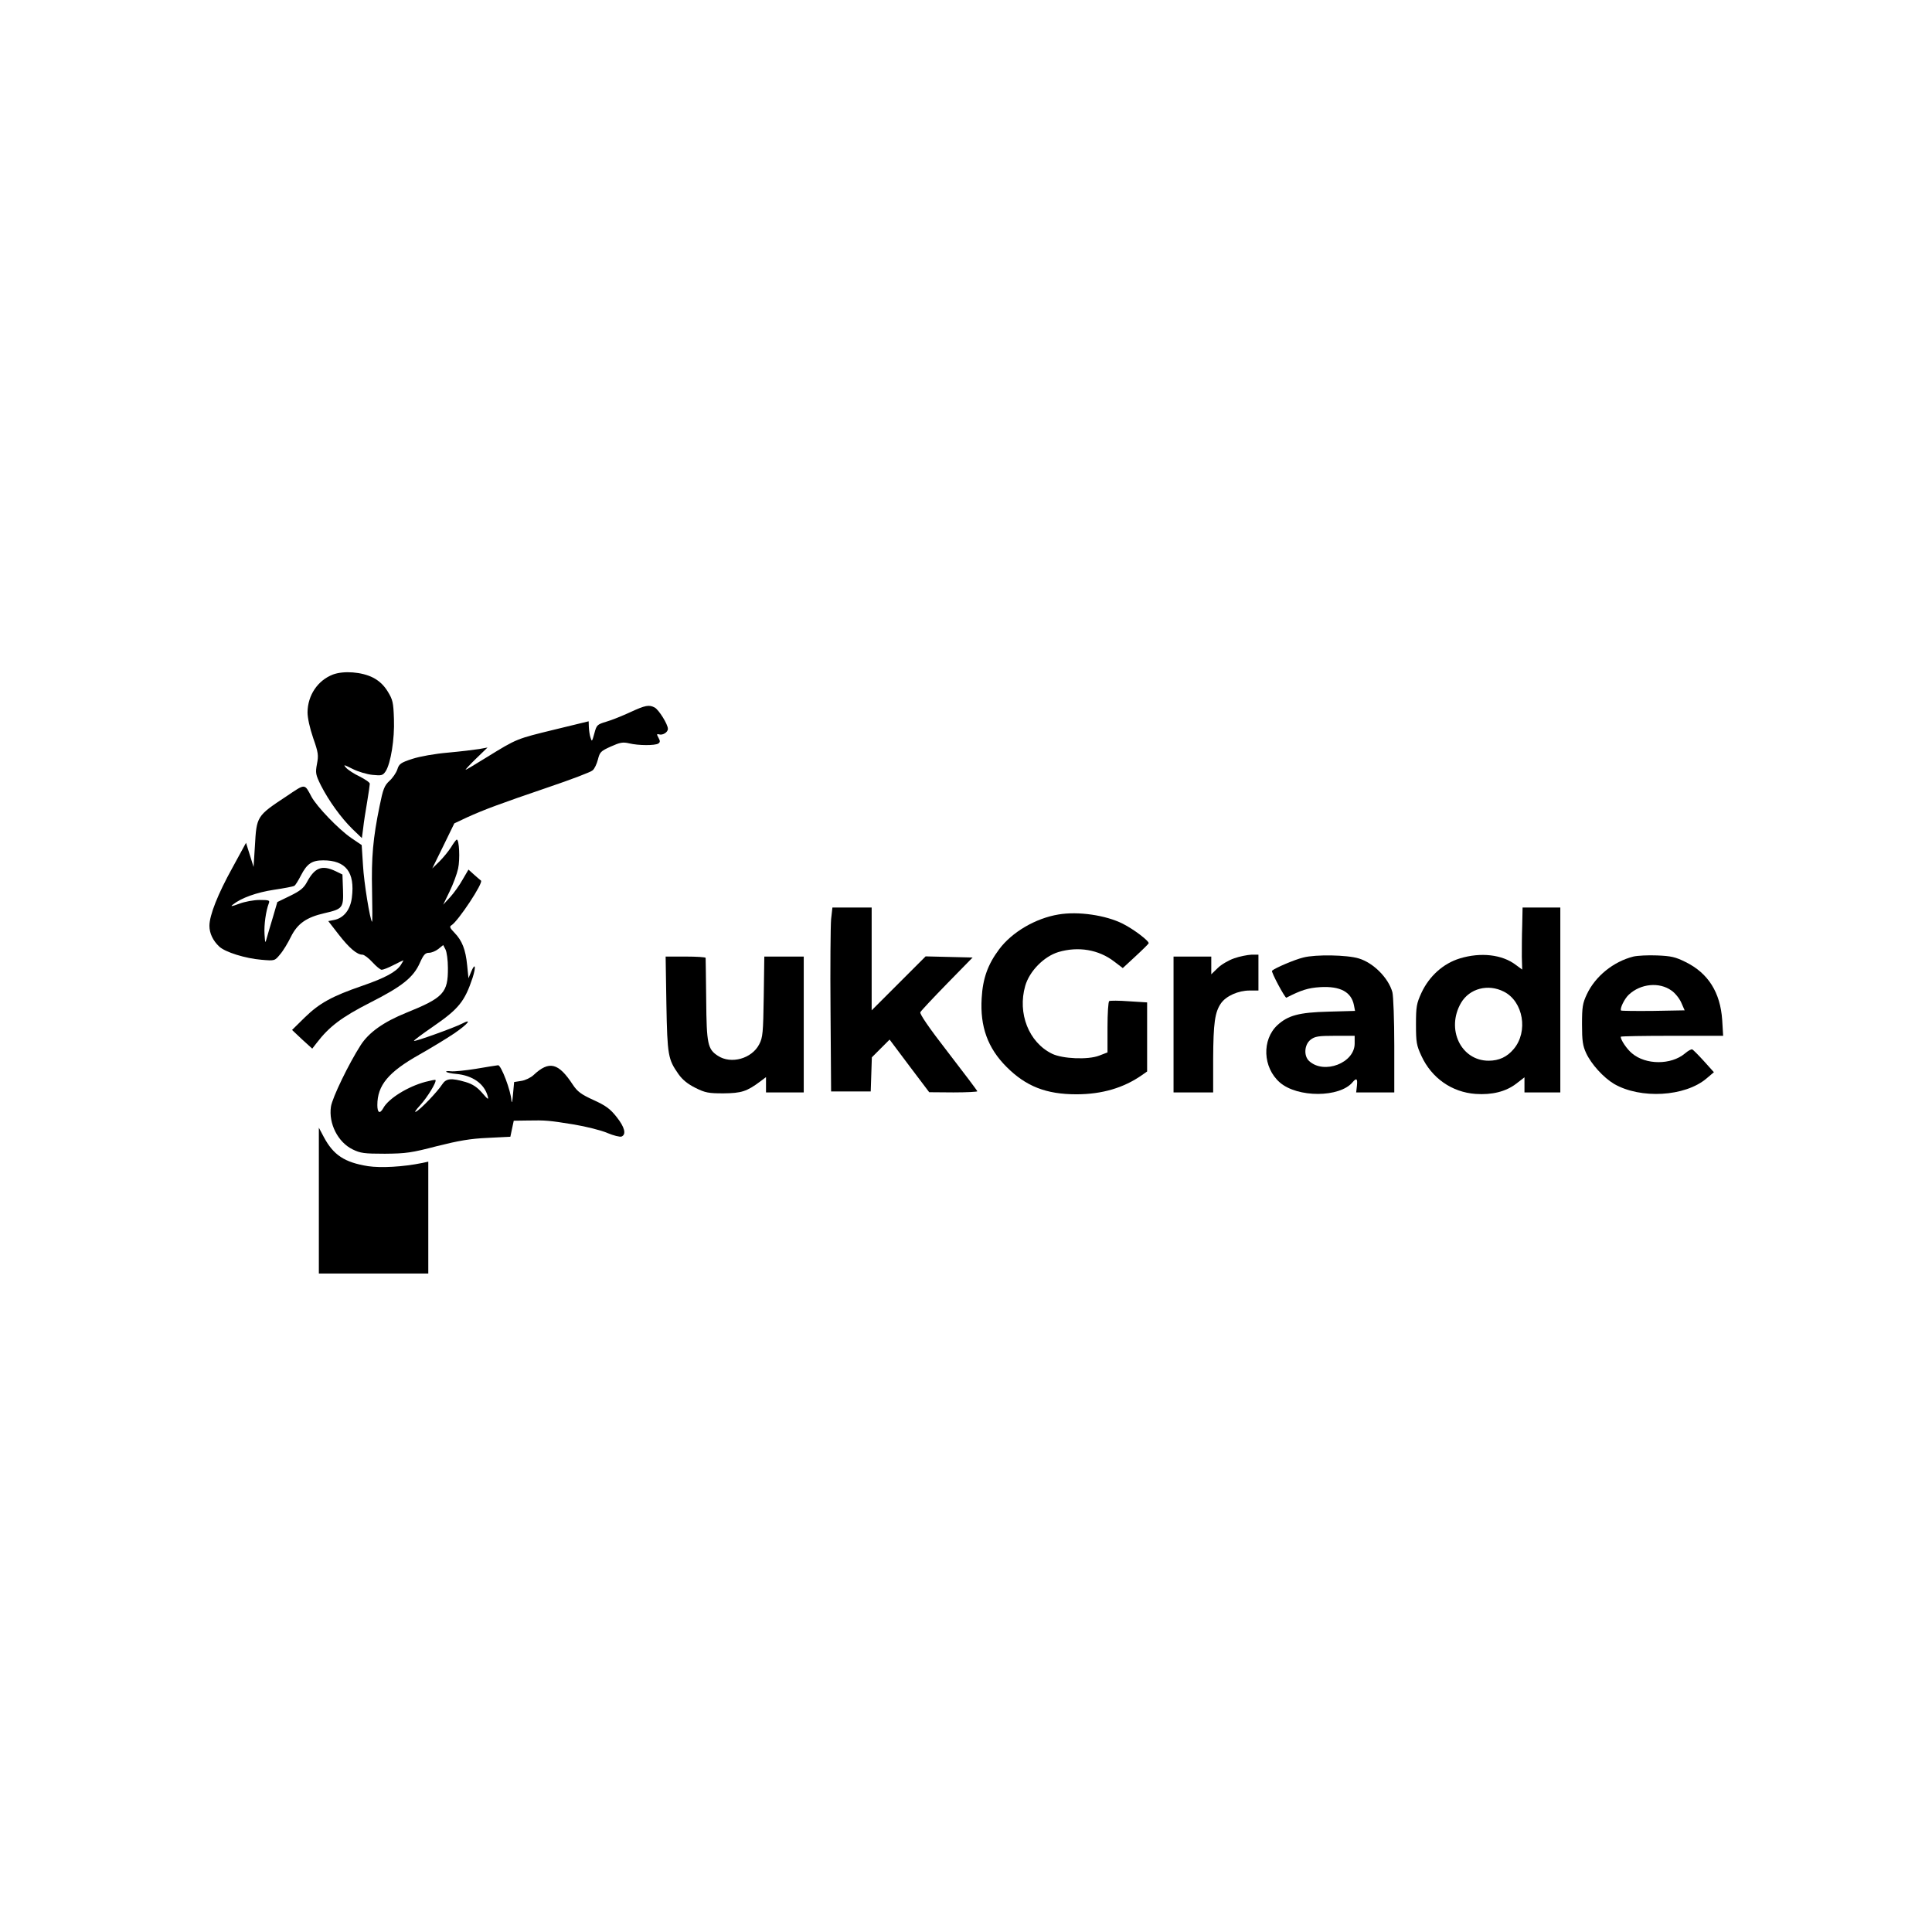
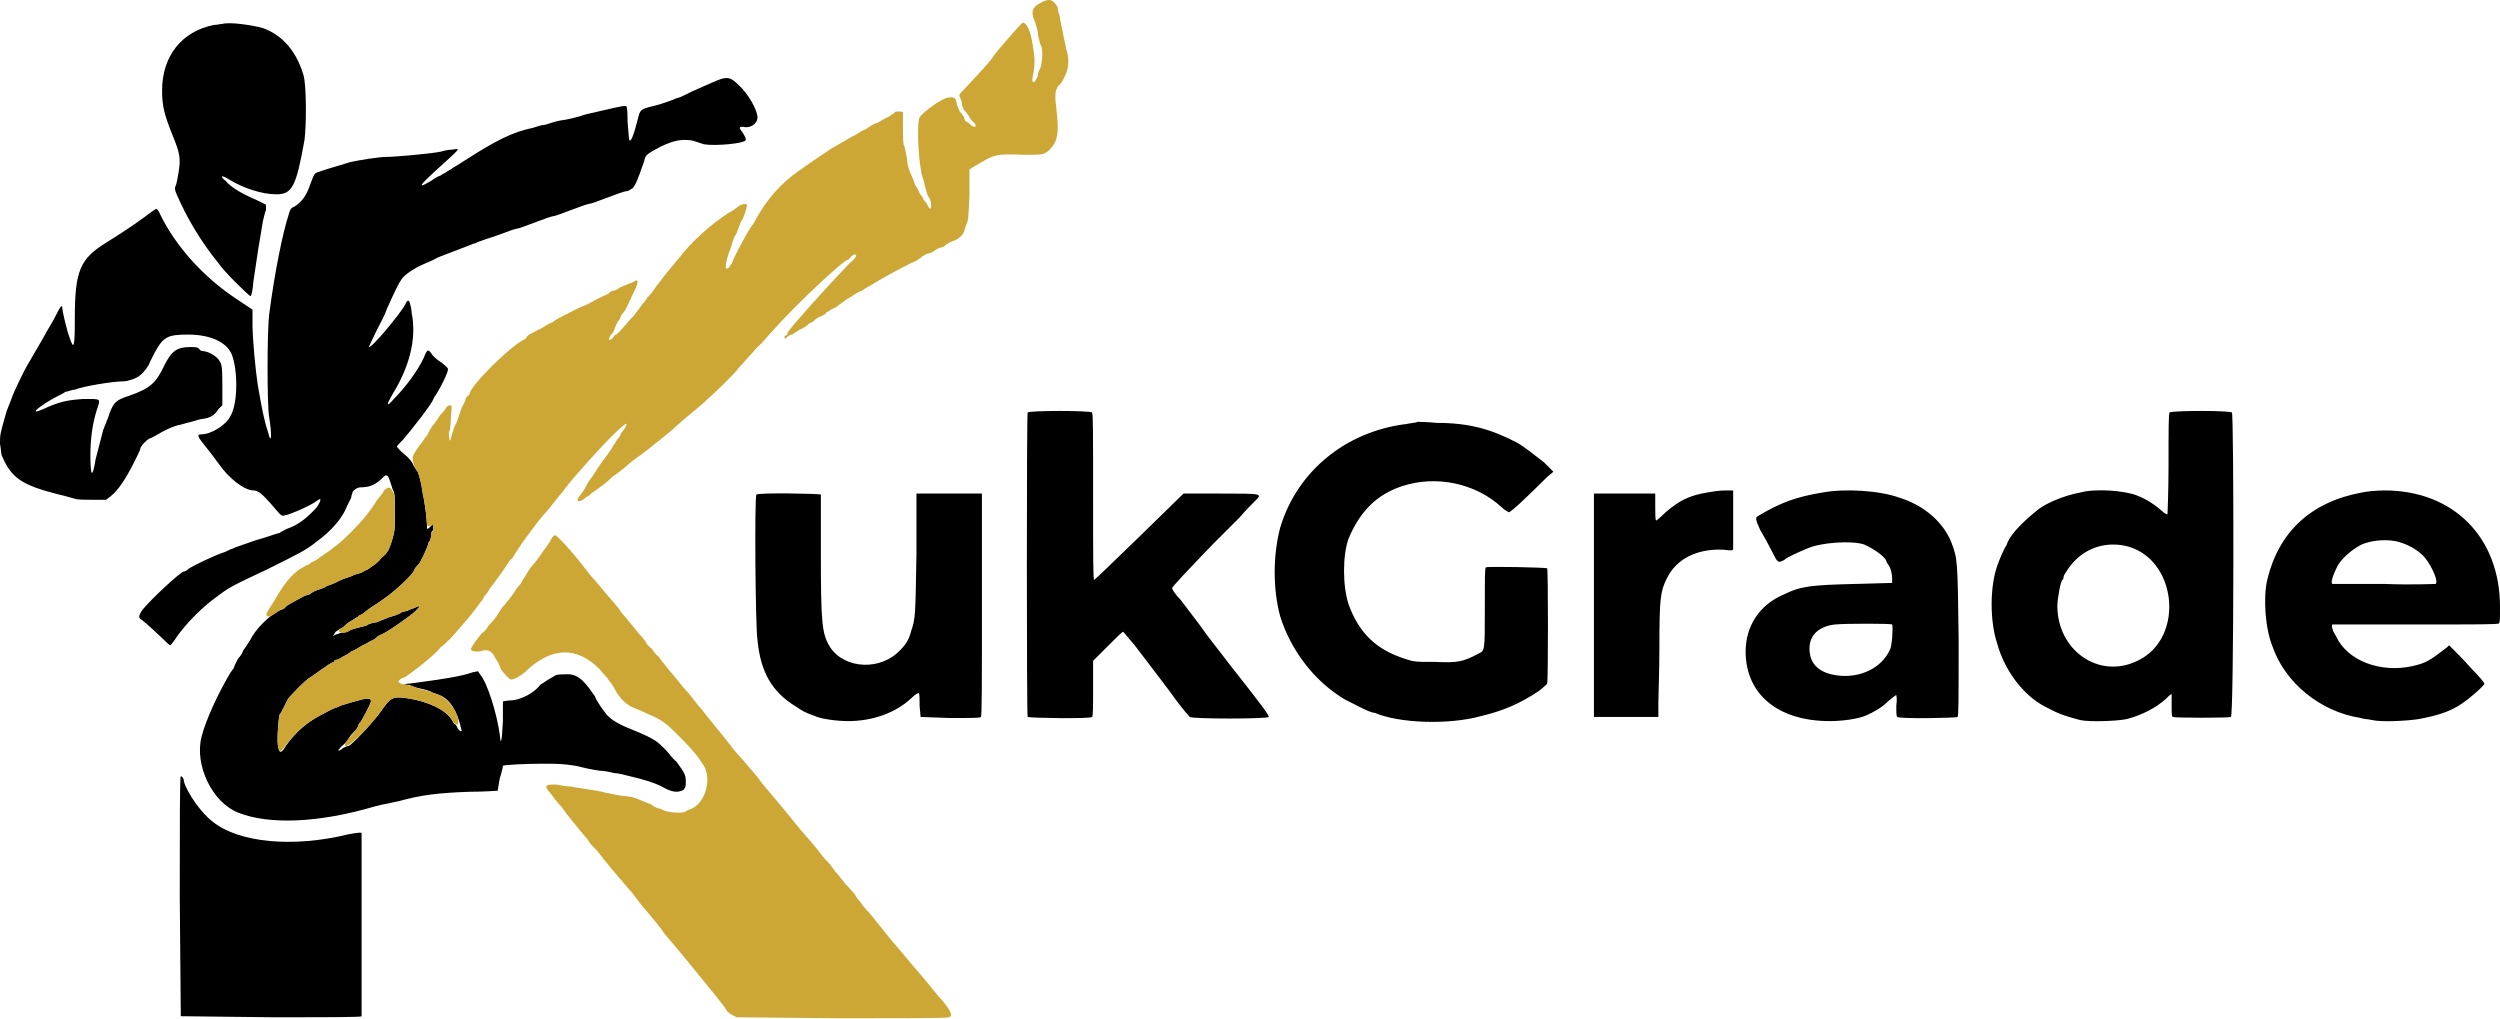
- <svg xmlns="http://www.w3.org/2000/svg" version="1.0" width="1024pt" height="1024pt" viewBox="0 0 1024 1024" preserveAspectRatio="xMidYMid meet">
-   <g transform="translate(0,1024) scale(0.1,-0.1)" fill="#000000" stroke="none">
-     <path d="M1765 6665 c-81 -31 -134 -110 -135 -200 0 -31 12 -84 30 -137 27 -77 29 -91 20 -137 -9 -48 -7 -57 21 -114 42 -82 106 -171 167 -231 l50 -48 7 53 c3 30 13 92 21 139 8 47 14 90 14 96 0 7 -24 23 -53 38 -30 14 -62 35 -73 47 -16 18 -12 17 34 -6 29 -15 77 -29 106 -32 49 -5 55 -3 70 19 27 42 48 171 44 277 -3 88 -6 102 -33 146 -21 34 -45 56 -77 73 -60 31 -156 38 -213 17z" />
-     <path d="M3340 6465 c-41 -19 -98 -42 -126 -50 -50 -15 -52 -18 -64 -63 -12 -43 -13 -45 -20 -22 -5 14 -8 39 -9 56 l-1 31 -181 -44 c-201 -49 -199 -48 -355 -144 -61 -38 -113 -69 -116 -69 -3 0 22 27 55 59 l61 59 -44 -8 c-25 -4 -99 -13 -165 -19 -70 -6 -149 -20 -189 -33 -62 -20 -71 -27 -80 -56 -6 -18 -25 -46 -42 -61 -27 -25 -34 -44 -52 -133 -35 -170 -44 -272 -40 -449 2 -92 2 -166 0 -165 -11 11 -43 208 -48 299 l-7 108 -56 38 c-67 46 -182 166 -210 218 -38 71 -31 71 -132 3 -159 -105 -159 -106 -168 -265 l-7 -110 -20 64 -20 64 -72 -132 c-77 -139 -122 -252 -122 -308 0 -40 19 -79 52 -110 32 -30 139 -63 224 -70 70 -6 70 -6 98 28 16 18 42 61 58 94 35 70 82 103 178 125 96 22 101 28 98 123 l-3 82 -35 17 c-73 35 -111 21 -153 -57 -17 -32 -36 -47 -89 -73 l-68 -33 -24 -82 c-14 -45 -28 -95 -33 -112 -7 -27 -8 -24 -11 24 -3 49 7 122 23 164 6 15 0 17 -49 17 -31 0 -79 -9 -108 -20 -41 -15 -49 -16 -33 -4 44 35 125 64 217 78 54 8 102 17 108 21 6 3 21 28 35 55 32 62 58 80 118 80 120 0 169 -63 152 -197 -8 -65 -43 -109 -94 -119 l-31 -6 55 -71 c56 -72 97 -107 126 -107 9 0 33 -18 53 -40 20 -22 42 -40 49 -40 8 0 36 11 63 25 27 14 50 25 52 25 1 0 -5 -11 -14 -25 -24 -36 -82 -68 -204 -110 -160 -55 -227 -92 -304 -167 l-68 -67 53 -50 54 -49 24 31 c66 86 132 136 283 213 170 86 230 134 264 212 19 42 28 52 48 52 13 0 35 9 49 20 l26 21 12 -23 c7 -13 13 -57 13 -98 1 -132 -23 -158 -221 -238 -119 -48 -198 -104 -241 -171 -63 -98 -151 -279 -158 -327 -13 -89 37 -188 115 -226 41 -20 60 -23 171 -23 112 1 141 5 275 40 116 29 177 40 270 44 l120 6 9 43 9 42 71 1 c100 2 117 0 248 -21 65 -11 145 -31 177 -45 33 -14 67 -22 75 -19 27 11 17 50 -26 104 -34 43 -57 60 -123 90 -66 30 -85 45 -109 81 -76 116 -125 129 -208 51 -15 -14 -44 -28 -65 -31 l-38 -6 -6 -65 c-3 -36 -6 -51 -8 -35 -3 54 -55 190 -71 189 -8 -1 -61 -9 -118 -19 -56 -9 -115 -15 -132 -13 -16 2 -27 1 -25 -3 3 -3 26 -9 53 -11 87 -8 149 -52 167 -118 6 -21 1 -18 -29 17 -27 31 -51 47 -88 58 -76 22 -103 20 -124 -12 -25 -39 -115 -133 -139 -145 -11 -6 -1 9 22 34 39 43 89 125 81 134 -2 2 -26 -3 -53 -10 -94 -25 -197 -89 -224 -140 -18 -32 -31 -24 -31 17 0 105 59 175 222 267 62 35 146 86 186 113 74 51 97 81 40 51 -41 -21 -249 -96 -254 -91 -2 2 43 36 100 75 138 95 169 134 211 260 19 60 14 83 -8 31 l-14 -34 -7 69 c-8 83 -27 131 -67 172 -25 26 -28 33 -16 40 35 21 172 228 156 237 -2 1 -18 15 -35 30 l-31 28 -31 -53 c-16 -29 -46 -71 -66 -93 l-37 -40 34 70 c19 39 39 93 45 121 11 50 6 154 -7 154 -3 0 -17 -18 -30 -40 -14 -22 -42 -56 -62 -76 l-38 -37 59 120 58 119 68 32 c91 41 165 69 429 159 121 41 227 81 236 90 10 8 22 34 28 57 10 40 15 45 68 69 49 22 64 25 98 17 50 -12 136 -12 154 -1 10 7 11 13 1 31 -10 18 -9 21 2 18 19 -7 48 10 48 29 0 24 -48 101 -70 113 -30 16 -50 12 -130 -25z" />
-     <path d="M4405 5368 c-3 -35 -5 -254 -3 -488 l3 -425 105 0 105 0 3 91 3 90 47 47 47 47 105 -140 105 -139 128 -1 c70 0 127 3 127 6 0 3 -70 96 -155 206 -101 130 -152 205 -147 213 4 8 68 76 142 152 l135 138 -125 3 -124 3 -143 -143 -143 -143 0 273 0 272 -104 0 -104 0 -7 -62z" />
-     <path d="M8068 5333 c-2 -54 -2 -128 -2 -165 l2 -67 -34 25 c-72 55 -186 68 -297 34 -88 -27 -162 -94 -203 -182 -26 -57 -29 -73 -29 -168 0 -95 3 -111 29 -167 54 -117 161 -192 287 -201 87 -6 160 12 215 54 l44 34 0 -40 0 -40 95 0 95 0 0 490 0 490 -100 0 -100 0 -2 -97z m-97 -349 c103 -52 130 -212 52 -304 -35 -42 -78 -62 -133 -62 -147 0 -227 168 -146 307 45 76 143 102 227 59z" />
-     <path d="M5610 5393 c-121 -20 -246 -93 -314 -184 -60 -80 -87 -154 -93 -260 -9 -150 32 -264 132 -364 103 -103 210 -145 370 -145 136 0 251 34 348 102 l27 19 0 183 0 183 -96 6 c-53 4 -100 4 -105 1 -5 -3 -9 -65 -9 -139 l0 -133 -44 -17 c-59 -23 -195 -17 -250 10 -123 60 -184 214 -142 360 23 79 100 156 176 179 105 31 213 13 295 -50 l46 -35 67 62 c37 34 68 65 70 69 5 11 -79 75 -137 104 -89 45 -236 67 -341 49z" />
-     <path d="M6542 5161 c-29 -10 -69 -33 -88 -52 l-34 -33 0 47 0 47 -100 0 -100 0 0 -360 0 -360 105 0 105 0 0 178 c1 190 9 248 42 295 27 38 91 67 151 67 l47 0 0 95 0 95 -37 0 c-21 -1 -62 -9 -91 -19z" />
-     <path d="M6908 5165 c-46 -11 -149 -55 -166 -70 -6 -6 69 -146 76 -143 78 40 115 52 180 56 105 6 164 -25 178 -95 l6 -31 -143 -4 c-154 -4 -212 -20 -268 -71 -84 -78 -78 -225 12 -304 94 -82 318 -81 386 1 21 25 27 19 23 -19 l-4 -35 101 0 101 0 0 248 c0 136 -5 263 -10 283 -21 76 -101 156 -178 179 -61 19 -229 22 -294 5z m272 -456 c0 -103 -162 -165 -241 -93 -30 27 -26 87 7 113 23 18 41 21 130 21 l104 0 0 -41z" />
-     <path d="M8657 5170 c-106 -27 -201 -104 -246 -199 -23 -49 -26 -68 -26 -161 0 -87 4 -113 22 -152 27 -58 91 -129 148 -163 140 -81 376 -68 490 29 l39 33 -53 59 c-30 33 -58 61 -62 62 -5 2 -23 -8 -39 -22 -73 -61 -207 -61 -280 1 -27 22 -60 71 -60 88 0 3 122 5 271 5 l272 0 -5 84 c-10 146 -74 248 -194 307 -54 27 -77 32 -151 35 -49 2 -105 -1 -126 -6z m202 -180 c18 -12 42 -41 52 -64 l18 -41 -166 -3 c-91 -1 -168 0 -171 2 -8 9 18 63 41 84 63 59 162 68 226 22z" />
-     <path d="M3532 4918 c5 -274 9 -292 64 -371 22 -31 50 -53 90 -73 52 -26 70 -29 149 -29 95 1 123 10 193 62 l32 24 0 -40 0 -41 100 0 100 0 0 360 0 360 -104 0 -105 0 -3 -212 c-3 -192 -5 -217 -24 -253 -39 -76 -149 -107 -219 -61 -54 35 -60 62 -62 296 -1 118 -3 218 -3 223 0 4 -48 7 -106 7 l-106 0 4 -252z" />
-     <path d="M1690 3876 l0 -386 290 0 290 0 0 296 0 297 -32 -7 c-103 -21 -219 -27 -287 -17 -125 20 -184 59 -235 155 l-26 49 0 -387z" />
+ <svg xmlns="http://www.w3.org/2000/svg" viewBox="36 38 2406 980" aria-hidden="true" focusable="false">
+   <g transform="translate(0 1056) scale(1 -1)">
+     <path fill="currentColor" d="M250 995 c-2 0 -5 -1 -8 -1 -31 -6 -50 -30 -50 -63 0 -15 2 -23 10 -43 7 -17 8 -22 6 -35 -1 -6 -2 -12 -3 -14 -1 -2 -1 -3 1 -8 10 -23 23 -45 40 -66 6 -9 30 -32 31 -32 1 0 2 4 3 15 3 21 6 40 9 57 1 4 2 9 3 11 l0 5 -8 4 c-14 6 -25 12 -31 19 -6 5 -4 6 4 1 13 -8 31 -14 45 -14 15 0 19 7 27 52 2 14 2 54 -1 63 -7 23 -20 38 -39 45 -11 3 -32 6 -39 4z M730 942 c-3 -1 -8 -3 -28 -12 -6 -3 -12 -6 -13 -6 -1 0 -5 -2 -8 -3 -6 -2 -8 -3 -16 -5 -13 -3 -13 -4 -15 -12 -4 -16 -7 -23 -8 -21 -1 0 -1 8 -2 17 0 16 -1 16 -2 16 -5 0 -11 -2 -38 -8 -9 -3 -17 -5 -25 -6 -5 -1 -11 -3 -14 -4 -3 0 -9 -2 -12 -3 -20 -4 -37 -13 -65 -31 -9 -6 -12 -7 -14 -9 -2 -1 -4 -2 -5 -3 -2 -1 -4 -2 -5 -3 -1 0 -5 -2 -9 -5 -10 -6 -12 -6 -5 1 7 7 23 21 27 25 5 5 5 5 -2 4 -3 0 -8 -1 -11 -2 -10 -2 -44 -5 -52 -5 -7 0 -26 -3 -35 -5 -9 -3 -24 -7 -29 -9 -6 -2 -5 -1 -10 -14 -3 -9 -8 -16 -15 -20 -3 -1 -4 -3 -5 -7 -6 -18 -14 -58 -19 -97 -2 -18 -2 -87 0 -98 3 -18 2 -28 -1 -15 -4 12 -6 23 -10 46 -2 13 -5 44 -5 58 l0 14 -15 10 c-32 21 -59 51 -74 82 -1 3 -3 5 -4 5 0 0 -6 -4 -11 -8 -14 -10 -20 -14 -36 -24 -26 -16 -31 -27 -31 -74 0 -28 -1 -30 -5 -18 -3 8 -7 26 -7 28 0 5 -2 2 -7 -8 -3 -6 -7 -12 -8 -14 -3 -6 -18 -31 -19 -33 -2 -3 -13 -26 -14 -29 0 -1 -2 -5 -3 -8 -1 -3 -3 -7 -3 -8 -6 -21 -6 -21 -6 -30 1 -5 1 -11 2 -12 9 -21 19 -28 55 -37 5 -1 11 -3 15 -4 3 -1 10 -1 18 -1 l12 0 4 3 c8 6 16 19 23 33 3 6 6 12 6 13 0 2 5 8 9 10 3 1 6 3 8 4 8 5 16 8 20 9 2 0 7 2 12 3 4 1 9 3 12 3 7 1 11 4 14 9 l4 4 0 20 c0 19 -1 20 -3 23 -2 4 -11 9 -15 9 -2 0 -4 1 -4 2 -2 2 -4 2 -9 2 -13 0 -18 -4 -25 -18 -8 -17 -14 -22 -34 -29 -13 -4 -15 -7 -19 -18 0 -1 -2 -5 -3 -8 -1 -3 -3 -7 -3 -8 -3 -11 -5 -20 -7 -27 -3 -19 -5 -17 -5 4 0 16 2 30 6 43 4 12 5 11 -13 11 -16 -1 -24 -3 -39 -10 -3 -1 -5 -2 -6 -2 -4 0 11 10 21 15 2 1 6 3 7 4 2 0 4 1 4 1 1 0 3 1 5 1 7 3 36 8 47 8 4 0 13 3 16 6 3 2 9 10 9 12 0 0 2 4 4 8 9 17 13 19 33 19 21 0 37 -7 42 -19 6 -15 6 -47 -1 -59 -4 -9 -19 -18 -28 -18 -5 0 -4 -2 4 -12 5 -6 10 -13 13 -17 9 -13 24 -25 33 -25 4 0 8 -3 16 -12 11 -13 11 -13 14 -12 6 1 26 10 31 14 5 4 4 0 0 -6 -8 -9 -17 -17 -29 -21 -2 -1 -6 -3 -7 -4 -2 0 -12 -4 -23 -7 -11 -4 -21 -7 -22 -8 -1 0 -5 -2 -7 -3 -12 -4 -30 -13 -35 -16 -2 -2 -4 -3 -5 -3 -3 0 -32 -27 -40 -37 -4 -6 -4 -8 0 -10 4 -3 17 -15 21 -19 3 -3 5 -5 6 -5 0 0 3 3 6 8 10 14 25 29 39 39 12 9 14 10 48 26 30 15 37 18 48 27 14 10 25 23 29 34 1 2 3 6 4 8 0 2 1 4 1 4 0 3 5 6 8 6 8 0 13 2 19 7 5 5 5 5 7 4 1 -1 2 -4 3 -7 1 -3 2 -7 3 -8 1 -3 1 -7 1 -20 0 -17 0 -18 -3 -28 -3 -9 -4 -11 -10 -16 -3 -4 -7 -7 -9 -8 -1 -1 -3 -2 -4 -3 -1 0 -4 -2 -6 -3 -3 -1 -6 -2 -7 -2 -1 -1 -4 -2 -7 -3 -4 -1 -7 -3 -8 -3 -1 -1 -4 -2 -6 -3 -3 -1 -6 -2 -7 -3 -2 -1 -5 -2 -8 -3 -3 -1 -6 -3 -7 -4 -1 0 -3 -1 -4 -1 -4 -2 -19 -10 -19 -11 0 0 -1 -1 -2 -2 -10 -3 -23 -15 -30 -26 -2 -4 -5 -8 -6 -10 -1 -1 -2 -3 -3 -4 0 -1 -2 -5 -5 -8 -2 -4 -4 -8 -4 -9 -1 -1 -2 -3 -3 -4 -12 -20 -24 -46 -28 -62 -7 -27 10 -63 35 -73 30 -12 78 -10 132 6 4 1 8 2 23 5 21 6 39 8 68 9 14 0 26 1 27 1 0 1 1 6 2 12 2 6 3 11 3 12 1 1 23 2 38 2 13 0 20 0 32 -2 16 -4 24 -5 27 -5 1 0 6 -1 10 -2 4 0 11 -2 15 -3 13 -3 23 -6 31 -10 10 -6 16 -6 21 -3 2 3 2 3 2 8 0 6 -1 8 -9 19 -4 3 -8 9 -10 11 -3 3 -7 7 -10 9 -5 3 -8 5 -28 13 -9 4 -14 7 -18 11 -3 3 -12 16 -12 18 0 0 -1 2 -2 3 -10 15 -17 20 -27 19 -5 0 -9 0 -11 -2 -6 -3 -11 -7 -13 -8 -6 -8 -18 -14 -27 -15 -5 0 -8 -1 -9 -1 0 -1 0 -10 0 -19 -1 -19 -2 -25 -3 -13 -3 21 -12 50 -19 58 l-2 3 -5 -1 c-11 -4 -32 -7 -47 -9 -7 -1 -14 -2 -16 -2 l-4 -1 3 0 c2 0 4 0 4 -1 1 0 5 -2 11 -3 5 -1 10 -3 11 -4 1 0 3 -1 6 -2 10 -4 17 -15 21 -33 1 -3 -2 -2 -4 2 0 1 -2 3 -2 3 -1 0 -2 2 -3 4 -6 10 -23 18 -43 21 -14 2 -16 1 -25 -12 -7 -10 -29 -34 -32 -34 -1 0 -3 -1 -5 -2 -5 -4 -6 -3 -1 2 3 2 6 6 7 8 1 2 4 5 6 7 2 2 3 5 3 5 0 1 1 2 2 3 2 3 10 18 10 20 0 3 -2 3 -8 2 -3 -1 -8 -2 -11 -3 -3 -1 -7 -2 -10 -3 -2 -1 -4 -2 -5 -2 0 0 -5 -2 -10 -5 -17 -8 -29 -19 -38 -32 -4 -7 -6 -7 -7 -2 -2 5 0 28 1 32 1 1 3 5 4 7 1 2 3 6 4 8 2 3 17 19 23 22 6 4 8 6 13 9 2 2 5 3 6 4 2 1 3 1 3 2 0 1 1 1 2 1 1 0 3 1 6 3 2 1 6 3 8 5 3 1 8 4 11 6 3 1 7 4 10 5 2 1 4 3 5 4 1 0 2 1 2 1 3 0 29 18 34 23 5 5 5 6 -1 3 -3 -1 -6 -2 -7 -3 -2 0 -4 -1 -5 -1 -1 -1 -4 -2 -6 -3 -3 -1 -7 -2 -9 -3 -3 -1 -7 -3 -10 -4 -4 0 -7 -2 -8 -2 0 -1 -5 -2 -9 -3 -5 -1 -9 -3 -10 -3 -2 -1 -5 -2 -7 -2 -3 -1 -5 -2 -6 -2 0 -1 -1 -1 -1 -1 -1 0 1 2 2 4 2 1 4 3 5 3 0 0 2 1 4 3 2 2 5 4 7 5 2 1 4 3 5 3 1 1 2 2 2 2 1 0 3 1 4 2 1 1 5 4 8 6 8 5 9 6 16 11 8 6 21 18 24 23 1 3 3 5 4 6 2 1 9 16 10 20 0 1 1 3 2 4 0 1 1 3 1 4 0 2 0 4 1 5 1 0 1 2 1 4 l0 3 -3 -3 c-1 -1 -2 -2 -3 -2 0 0 0 7 -1 15 -1 7 -2 15 -3 18 0 2 -1 5 -1 6 0 3 -3 14 -4 16 -1 1 -2 3 -4 6 -1 3 -4 7 -9 11 -4 3 -7 7 -7 7 0 1 3 4 6 7 7 8 29 36 29 39 0 0 1 1 1 2 2 2 9 15 11 20 1 2 2 5 2 6 1 1 -1 3 -6 7 -5 3 -9 7 -10 9 -3 4 -4 4 -7 -4 -6 -13 -18 -29 -29 -40 -7 -8 -8 -7 -1 5 16 26 22 51 19 73 -1 4 -1 10 -2 12 -1 6 -3 6 -5 1 -4 -8 -33 -43 -35 -41 0 0 3 7 7 15 4 8 9 17 10 21 9 20 12 26 15 30 3 4 12 10 19 13 4 2 10 4 15 7 2 1 13 5 31 12 2 1 5 2 6 2 1 1 4 2 5 2 1 1 9 3 17 6 8 3 16 6 18 6 1 0 9 3 17 6 8 3 16 6 18 6 1 0 9 3 17 6 8 3 16 6 18 6 1 0 9 3 17 6 8 3 16 6 18 6 2 0 4 2 6 3 3 4 4 6 11 26 1 6 3 7 16 14 13 6 19 7 29 6 5 -1 9 -3 10 -3 5 -3 35 -1 41 2 3 1 2 3 -1 8 -4 5 -4 6 0 6 7 -2 14 3 14 9 0 7 -9 23 -18 31 -7 7 -10 8 -17 6z M1025 621 c-1 -2 -1 -291 0 -293 2 -1 60 -2 62 0 1 1 1 9 1 28 l0 26 14 14 c8 8 14 14 15 14 0 0 5 -6 11 -13 22 -29 30 -39 40 -53 6 -8 12 -15 13 -16 2 -2 75 -2 76 0 0 2 -4 8 -38 51 -9 12 -22 28 -28 37 -7 9 -15 20 -19 25 -5 5 -8 10 -8 11 0 1 11 13 39 42 9 9 21 21 26 26 5 6 12 13 14 15 8 8 10 8 -32 8 l-36 0 -43 -42 c-23 -22 -42 -41 -43 -41 -1 0 -1 23 -1 80 0 61 0 80 -1 81 -2 2 -61 2 -62 0z M2124 621 c-1 -1 -1 -17 -1 -50 0 -26 -1 -48 -1 -48 -1 0 -3 1 -5 3 -7 6 -14 11 -24 15 -12 5 -41 7 -55 3 -16 -3 -32 -10 -40 -16 -14 -11 -26 -23 -30 -32 0 -1 -1 -2 -1 -3 -2 -2 -7 -14 -9 -20 -7 -20 -7 -53 0 -74 7 -26 25 -50 46 -61 13 -7 19 -9 34 -13 9 -2 36 -1 45 1 15 4 28 11 37 19 3 3 5 5 6 5 0 -1 0 -6 0 -11 0 -8 0 -10 1 -11 2 -1 54 -1 56 0 3 0 3 291 1 293 -2 2 -58 2 -60 0z m-44 -128 c51 -10 60 -89 13 -111 -37 -18 -77 10 -77 53 0 6 3 24 5 25 1 1 1 2 1 3 0 1 2 4 4 7 12 18 32 27 54 23z M1400 612 c-1 -1 -6 -1 -10 -2 -59 -7 -106 -46 -122 -100 -7 -27 -7 -59 0 -85 10 -32 32 -62 62 -80 6 -3 23 -12 25 -12 0 0 2 -1 4 -1 23 -10 71 -12 103 -3 21 5 37 12 55 24 4 3 7 6 8 7 1 2 1 109 0 111 -1 1 -57 2 -59 1 -1 -1 -1 -9 -1 -39 0 -42 0 -41 -6 -44 -15 -8 -20 -9 -42 -8 -19 0 -20 0 -29 3 -28 9 -44 25 -54 52 -6 18 -6 48 0 64 11 26 27 42 51 50 33 11 71 3 96 -20 3 -3 7 -5 7 -5 2 0 16 13 37 34 l6 5 -9 9 c-9 7 -19 15 -26 19 -25 13 -46 19 -77 19 -10 1 -18 1 -19 1z M1679 544 c-18 -3 -27 -8 -40 -19 -5 -5 -9 -8 -9 -8 -1 0 -1 6 -1 13 l0 13 -30 0 -29 0 0 -108 0 -107 31 0 31 0 0 13 c0 7 1 32 1 54 0 47 1 54 7 66 9 19 29 29 54 28 9 -1 10 -1 10 1 0 1 0 14 0 29 l0 27 -8 0 c-4 0 -12 -1 -17 -2z M1790 544 c-25 -4 -41 -10 -61 -22 -4 -2 -4 -3 1 -14 3 -5 8 -14 11 -20 6 -12 6 -12 12 -9 3 3 15 8 22 11 13 6 43 8 55 4 9 -4 19 -11 21 -15 1 -2 1 -3 2 -4 3 -4 4 -10 4 -14 l0 -4 -36 -1 c-41 -1 -52 -2 -68 -10 -24 -10 -37 -31 -37 -55 0 -41 31 -67 81 -67 12 0 26 2 34 5 9 4 16 8 22 14 4 3 7 6 8 6 0 0 1 -4 0 -10 0 -8 0 -10 1 -11 3 -2 57 -1 58 0 1 2 1 19 1 74 -1 78 -1 78 -7 94 -8 20 -27 36 -50 43 -19 7 -53 9 -74 5z m67 -127 c1 -2 0 -20 -2 -24 -8 -18 -29 -28 -51 -25 -15 2 -24 9 -26 20 -3 16 6 27 24 29 10 1 54 1 55 0z M2309 544 c-49 -9 -80 -38 -91 -84 -4 -17 -2 -47 5 -64 12 -35 46 -63 85 -69 2 -1 7 -1 11 -2 9 -2 32 -1 45 1 21 4 33 8 47 19 9 7 16 14 16 15 0 1 -5 7 -12 14 -6 7 -14 15 -17 18 l-5 5 -2 -2 c-17 -13 -20 -15 -33 -18 -31 -7 -63 5 -74 29 -1 2 -3 5 -3 6 -1 3 -1 5 0 5 1 0 37 0 80 0 57 0 79 0 80 1 1 1 1 5 1 16 0 67 -45 112 -111 112 -8 0 -18 -1 -22 -2z m37 -48 c10 -3 19 -9 24 -15 7 -9 13 -23 10 -25 -1 0 -23 -1 -49 0 -27 0 -49 0 -50 0 -2 0 -1 6 4 16 3 7 13 16 22 21 9 5 27 7 39 3z M764 542 c-2 -1 -1 -128 1 -140 3 -31 14 -50 37 -64 6 -4 9 -6 18 -9 6 -3 22 -5 32 -5 24 0 46 8 61 22 3 3 6 5 7 5 1 0 1 -4 1 -12 l1 -11 28 -1 c23 0 29 0 30 1 1 1 1 30 1 108 l0 107 -32 0 -31 0 0 -58 c-1 -60 -1 -62 -5 -74 -2 -8 -5 -13 -10 -18 -19 -21 -54 -19 -68 2 -8 13 -9 22 -9 92 0 29 0 54 0 55 -1 1 -61 2 -62 0z M209 155 l1 -115 87 -1 c58 0 87 0 87 1 0 1 0 40 0 88 0 47 0 87 0 88 0 1 -2 1 -13 -1 -53 -13 -105 -8 -130 12 -11 8 -25 28 -28 39 0 3 -2 5 -3 5 -1 0 -1 -49 -1 -116z" />
+     <path fill="#cca736" d="M1037 1015 c-8 -4 -9 -9 -5 -18 1 -3 3 -8 3 -13 1 -4 2 -9 3 -10 2 -5 1 -17 -1 -22 -1 -2 -2 -4 -2 -5 0 -3 -3 -8 -4 -8 -2 0 -2 2 0 11 1 10 1 11 -1 24 -2 14 -6 23 -10 22 -1 0 -26 -29 -28 -32 -1 -3 -15 -18 -31 -35 -2 -2 -2 -2 -1 -5 1 -2 2 -5 2 -8 1 -2 2 -5 3 -5 1 -1 2 -3 3 -4 1 -2 3 -5 4 -6 2 -1 3 -3 3 -4 0 -2 -3 -1 -5 1 -1 1 -2 2 -4 3 -1 0 -2 2 -2 4 -1 1 -2 4 -4 5 -1 2 -2 5 -3 7 -1 7 -2 8 -9 7 -6 -1 -24 -14 -27 -19 -3 -7 -1 -46 3 -58 1 -2 2 -8 3 -11 1 -4 2 -7 3 -8 2 -2 3 -11 1 -11 0 0 -2 2 -3 5 -2 2 -4 5 -4 6 -1 1 -2 3 -3 4 -1 2 -2 5 -3 6 -1 1 -2 4 -3 7 -1 2 -2 5 -3 7 -1 2 -3 8 -3 13 -1 5 -2 11 -3 13 -1 2 -1 10 -1 17 0 7 0 14 0 15 -1 1 -7 1 -8 0 0 -1 -3 -2 -5 -4 -3 -1 -8 -4 -11 -6 -4 -1 -9 -4 -11 -6 -3 -1 -8 -4 -11 -6 -3 -1 -7 -4 -9 -5 -2 -1 -5 -3 -7 -4 -2 -1 -5 -3 -7 -4 -6 -4 -21 -14 -32 -22 -16 -11 -30 -27 -40 -45 -1 -2 -3 -6 -5 -8 -2 -3 -5 -8 -6 -10 -6 -11 -9 -17 -10 -19 -1 -2 -2 -5 -3 -7 -1 -1 -2 -3 -3 -4 -3 -1 -3 -1 -2 6 1 3 2 8 3 10 1 2 2 6 3 9 1 3 2 6 3 7 1 1 2 5 3 7 1 3 2 6 3 7 2 3 5 13 5 15 -1 1 -5 1 -9 -2 -1 -1 -5 -4 -9 -6 -17 -11 -36 -28 -48 -44 -2 -2 -4 -5 -5 -6 -2 -2 -4 -5 -5 -6 -2 -2 -6 -8 -11 -14 -4 -6 -8 -11 -9 -11 0 -1 -2 -4 -5 -7 -2 -3 -5 -7 -6 -8 -1 -2 -4 -5 -6 -7 -5 -6 -12 -14 -13 -14 -1 0 -2 -1 -3 -3 -2 -2 -4 -3 -4 -1 0 0 1 2 2 4 2 1 3 4 4 7 1 2 2 5 3 6 1 1 2 3 2 3 0 1 1 3 2 4 2 2 4 6 5 8 1 2 2 5 3 6 0 1 2 5 4 9 4 8 3 11 -1 8 -1 -1 -5 -2 -7 -3 -2 -1 -6 -2 -8 -4 -2 -1 -4 -2 -6 -2 -2 -1 -3 -2 -4 -3 -1 0 -2 -1 -2 -1 -1 0 -9 -4 -18 -9 -10 -4 -19 -9 -21 -10 -3 -1 -5 -3 -6 -3 -1 -1 -4 -2 -6 -4 -3 -1 -8 -4 -11 -6 -3 -1 -7 -4 -10 -5 -2 -1 -4 -3 -4 -3 0 -1 -1 -2 -3 -3 -14 -7 -52 -45 -52 -52 0 0 -1 -2 -2 -2 -1 -1 -2 -3 -2 -3 0 -1 -1 -4 -3 -7 -1 -2 -3 -8 -4 -11 -1 -4 -3 -8 -4 -9 0 -1 -1 -4 -2 -7 -2 -7 -2 -8 -3 -2 0 3 0 6 1 6 0 1 1 7 1 13 1 11 1 11 -1 11 -1 0 -3 -1 -4 -3 -1 -2 -3 -4 -3 -4 -1 -1 -3 -3 -4 -5 -2 -3 -4 -6 -6 -8 -2 -3 -4 -7 -5 -9 -2 -2 -4 -6 -6 -8 -6 -8 -8 -12 -8 -14 0 -3 2 -10 5 -13 1 -2 4 -13 4 -16 0 -1 1 -4 1 -7 1 -2 2 -10 3 -17 1 -14 1 -13 4 -12 3 1 3 1 3 -2 0 -2 0 -3 -1 -4 -1 0 -1 -2 -1 -3 0 -2 -1 -4 -1 -5 -1 -1 -2 -3 -2 -4 -1 -4 -8 -19 -10 -20 -1 -1 -3 -3 -4 -6 -3 -5 -16 -17 -24 -23 -7 -5 -8 -6 -16 -11 -3 -2 -7 -5 -8 -6 -1 -1 -3 -2 -4 -2 0 0 -1 -1 -2 -2 -1 0 -3 -2 -5 -3 -2 -1 -5 -3 -7 -5 -2 -2 -4 -3 -5 -3 0 0 -1 -1 -1 -2 0 -2 5 -3 9 -1 1 1 5 3 10 4 4 1 9 2 9 3 1 0 4 2 8 2 3 1 7 3 10 4 2 1 6 2 9 3 2 1 5 2 6 3 1 0 3 1 5 1 1 1 4 2 7 3 6 3 6 2 1 -3 -5 -5 -31 -23 -34 -23 0 0 -1 -1 -2 -1 -1 -1 -3 -3 -5 -4 -3 -1 -7 -4 -10 -5 -3 -2 -8 -5 -11 -6 -2 -2 -6 -4 -8 -5 -3 -2 -5 -3 -6 -3 -1 0 -2 0 -2 -1 0 -1 -1 -1 -3 -2 -1 -1 -4 -2 -6 -4 -5 -3 -7 -5 -13 -9 -6 -3 -21 -19 -23 -22 -1 -2 -3 -6 -4 -8 -1 -2 -3 -6 -4 -7 -1 -4 -3 -27 -1 -32 1 -5 2 -4 8 4 8 10 11 13 20 20 7 5 25 15 28 15 0 0 2 1 4 2 3 1 7 2 10 3 3 1 8 2 11 3 6 1 8 1 8 -2 0 -2 -8 -17 -10 -20 -1 -1 -2 -2 -2 -3 0 0 -1 -3 -3 -5 -9 -11 -10 -12 -10 -14 0 -6 23 16 35 33 9 13 11 14 25 12 20 -3 37 -11 43 -21 1 -2 3 -4 4 -4 2 -1 2 -1 2 4 -1 9 -10 20 -18 24 -3 1 -5 2 -6 2 -1 1 -5 2 -9 3 -5 1 -10 3 -11 4 -2 0 -5 1 -7 1 -6 1 -8 3 -5 5 1 1 3 2 4 2 1 0 17 12 25 19 3 3 8 7 10 10 3 2 7 6 10 9 7 8 11 12 23 27 2 3 4 5 5 7 1 1 3 3 4 6 2 2 4 5 5 7 7 9 14 19 18 25 1 2 3 4 3 4 1 0 2 2 3 4 4 6 7 11 13 19 9 12 11 15 20 25 5 6 10 13 13 16 4 6 8 10 11 14 1 1 8 9 15 17 16 18 35 37 36 35 0 -1 -1 -4 -3 -6 -2 -2 -3 -4 -3 -5 0 0 -1 -2 -3 -4 -1 -2 -3 -5 -4 -6 0 -1 -3 -5 -5 -8 -2 -3 -7 -9 -10 -14 -3 -5 -6 -9 -6 -9 -1 -1 -3 -4 -5 -8 -2 -4 -5 -8 -6 -9 -4 -5 -2 -7 3 -4 2 2 4 3 4 3 0 0 2 1 3 2 0 1 4 3 8 6 4 3 8 6 10 8 1 1 4 4 6 5 2 1 5 4 8 6 2 2 6 5 8 7 2 1 5 4 7 5 2 1 5 4 8 6 6 5 23 18 28 23 2 2 8 7 15 13 12 9 42 38 45 43 2 2 8 9 18 20 4 3 10 11 15 16 20 23 68 68 72 68 0 0 2 1 3 3 2 2 5 3 5 1 0 -1 -2 -4 -6 -7 -26 -27 -57 -62 -60 -67 0 -2 -1 -3 -2 -3 -1 0 -1 -1 -1 -1 0 -3 1 -2 3 0 1 1 3 2 4 2 1 0 2 1 3 2 1 0 3 2 5 3 3 1 6 3 8 5 1 1 3 2 4 2 0 0 1 1 2 2 1 1 4 3 7 4 2 1 4 2 4 3 0 0 1 1 2 1 1 1 4 3 7 4 7 5 8 6 11 8 2 1 5 3 8 5 3 2 5 3 6 3 0 0 2 1 3 2 2 1 5 3 7 4 3 2 7 4 10 6 9 5 27 15 33 17 2 2 5 3 5 4 1 0 3 2 6 3 2 0 6 2 8 4 2 1 4 2 6 2 2 1 3 2 4 3 1 0 3 2 6 3 5 1 11 7 11 10 0 0 1 3 2 6 2 4 2 6 3 29 l0 24 5 3 c20 12 19 12 50 11 16 0 18 0 24 7 6 7 7 15 5 34 -2 16 -2 21 2 26 2 1 4 5 6 9 4 8 4 18 1 26 0 2 -2 9 -3 15 -1 6 -3 13 -3 16 -1 3 -2 6 -2 8 0 1 -1 3 -3 5 -3 4 -7 4 -14 0z M407 547 c-1 0 -2 -2 -2 -2 0 -1 -1 -2 -2 -3 -1 -1 -2 -3 -4 -5 -6 -10 -14 -20 -25 -31 -10 -10 -16 -15 -31 -25 -1 -1 -4 -3 -7 -4 -2 -2 -4 -3 -5 -3 0 0 -3 -2 -7 -4 -8 -6 -14 -13 -24 -30 -1 -2 -4 -6 -5 -8 -3 -5 -3 -5 -2 -7 1 -1 5 0 11 5 1 1 4 2 5 2 1 1 2 2 2 2 0 1 15 9 19 11 1 0 3 1 4 1 1 1 4 3 7 4 3 1 6 2 8 3 1 1 4 2 7 3 2 1 5 2 6 3 1 0 4 2 8 3 3 1 6 2 7 3 1 0 4 1 7 2 2 1 5 3 6 3 1 1 3 2 4 3 2 1 6 4 9 8 6 5 7 7 10 16 3 10 3 11 3 28 0 16 0 17 -2 20 -2 4 -4 5 -7 2z M567 500 c-2 -4 -5 -8 -15 -22 -4 -4 -8 -10 -9 -12 -1 -2 -4 -6 -6 -10 -3 -3 -5 -6 -6 -8 -1 -1 -2 -3 -3 -4 -1 -1 -5 -7 -9 -11 -3 -5 -7 -11 -9 -13 -1 -1 -4 -4 -5 -6 -2 -3 -4 -5 -5 -5 -6 -7 -11 -15 -11 -16 1 -2 7 -3 12 -1 5 1 9 -1 12 -8 2 -2 4 -7 5 -10 3 -4 8 -10 10 -10 3 0 8 3 13 7 26 25 50 25 72 3 4 -5 8 -9 8 -9 0 -1 1 -2 2 -3 1 -1 3 -4 4 -6 5 -10 12 -17 21 -20 2 -1 5 -2 7 -3 2 -1 6 -3 9 -4 12 -6 14 -8 26 -20 15 -15 19 -21 24 -29 7 -14 0 -36 -14 -41 -1 0 -3 -1 -4 -2 -4 -2 -16 -1 -21 1 -2 1 -4 2 -5 2 -1 0 -3 1 -5 2 -2 2 -5 3 -8 4 -2 1 -5 2 -7 3 -2 1 -9 3 -15 3 -7 1 -14 3 -16 3 -2 1 -9 2 -15 3 -6 1 -14 2 -18 3 -4 0 -10 1 -15 2 -11 0 -12 -1 -4 -10 2 -3 6 -8 9 -11 2 -3 8 -11 14 -18 6 -8 12 -14 13 -16 0 -1 3 -4 6 -7 2 -2 6 -7 8 -10 3 -3 7 -9 10 -12 11 -13 12 -14 18 -21 7 -9 7 -10 16 -20 4 -5 11 -13 14 -18 10 -12 12 -14 21 -25 26 -32 37 -45 39 -49 1 -2 4 -4 6 -5 l4 -2 101 -1 c55 0 102 0 103 1 4 1 3 5 -6 16 -5 5 -14 17 -21 25 -8 9 -20 24 -28 33 -8 10 -17 21 -21 26 -4 4 -8 9 -9 11 -1 1 -4 4 -5 7 -2 2 -6 7 -10 11 -3 4 -7 9 -9 11 -1 2 -4 5 -5 7 -4 4 -6 6 -12 14 -3 4 -11 13 -17 20 -25 31 -36 43 -38 46 -4 6 -15 18 -20 24 -3 3 -6 7 -7 8 -2 3 -15 19 -24 30 -3 4 -7 9 -9 11 -7 9 -10 13 -14 17 -3 4 -21 25 -24 30 -2 1 -5 5 -7 8 -3 2 -5 5 -5 5 0 1 -3 5 -7 9 -4 5 -8 10 -9 11 -1 1 -3 4 -5 6 -2 2 -4 5 -6 8 -12 14 -17 20 -22 26 -3 3 -7 8 -10 12 -13 17 -27 32 -29 32 0 0 -2 -1 -3 -3z" />
  </g>
</svg>
